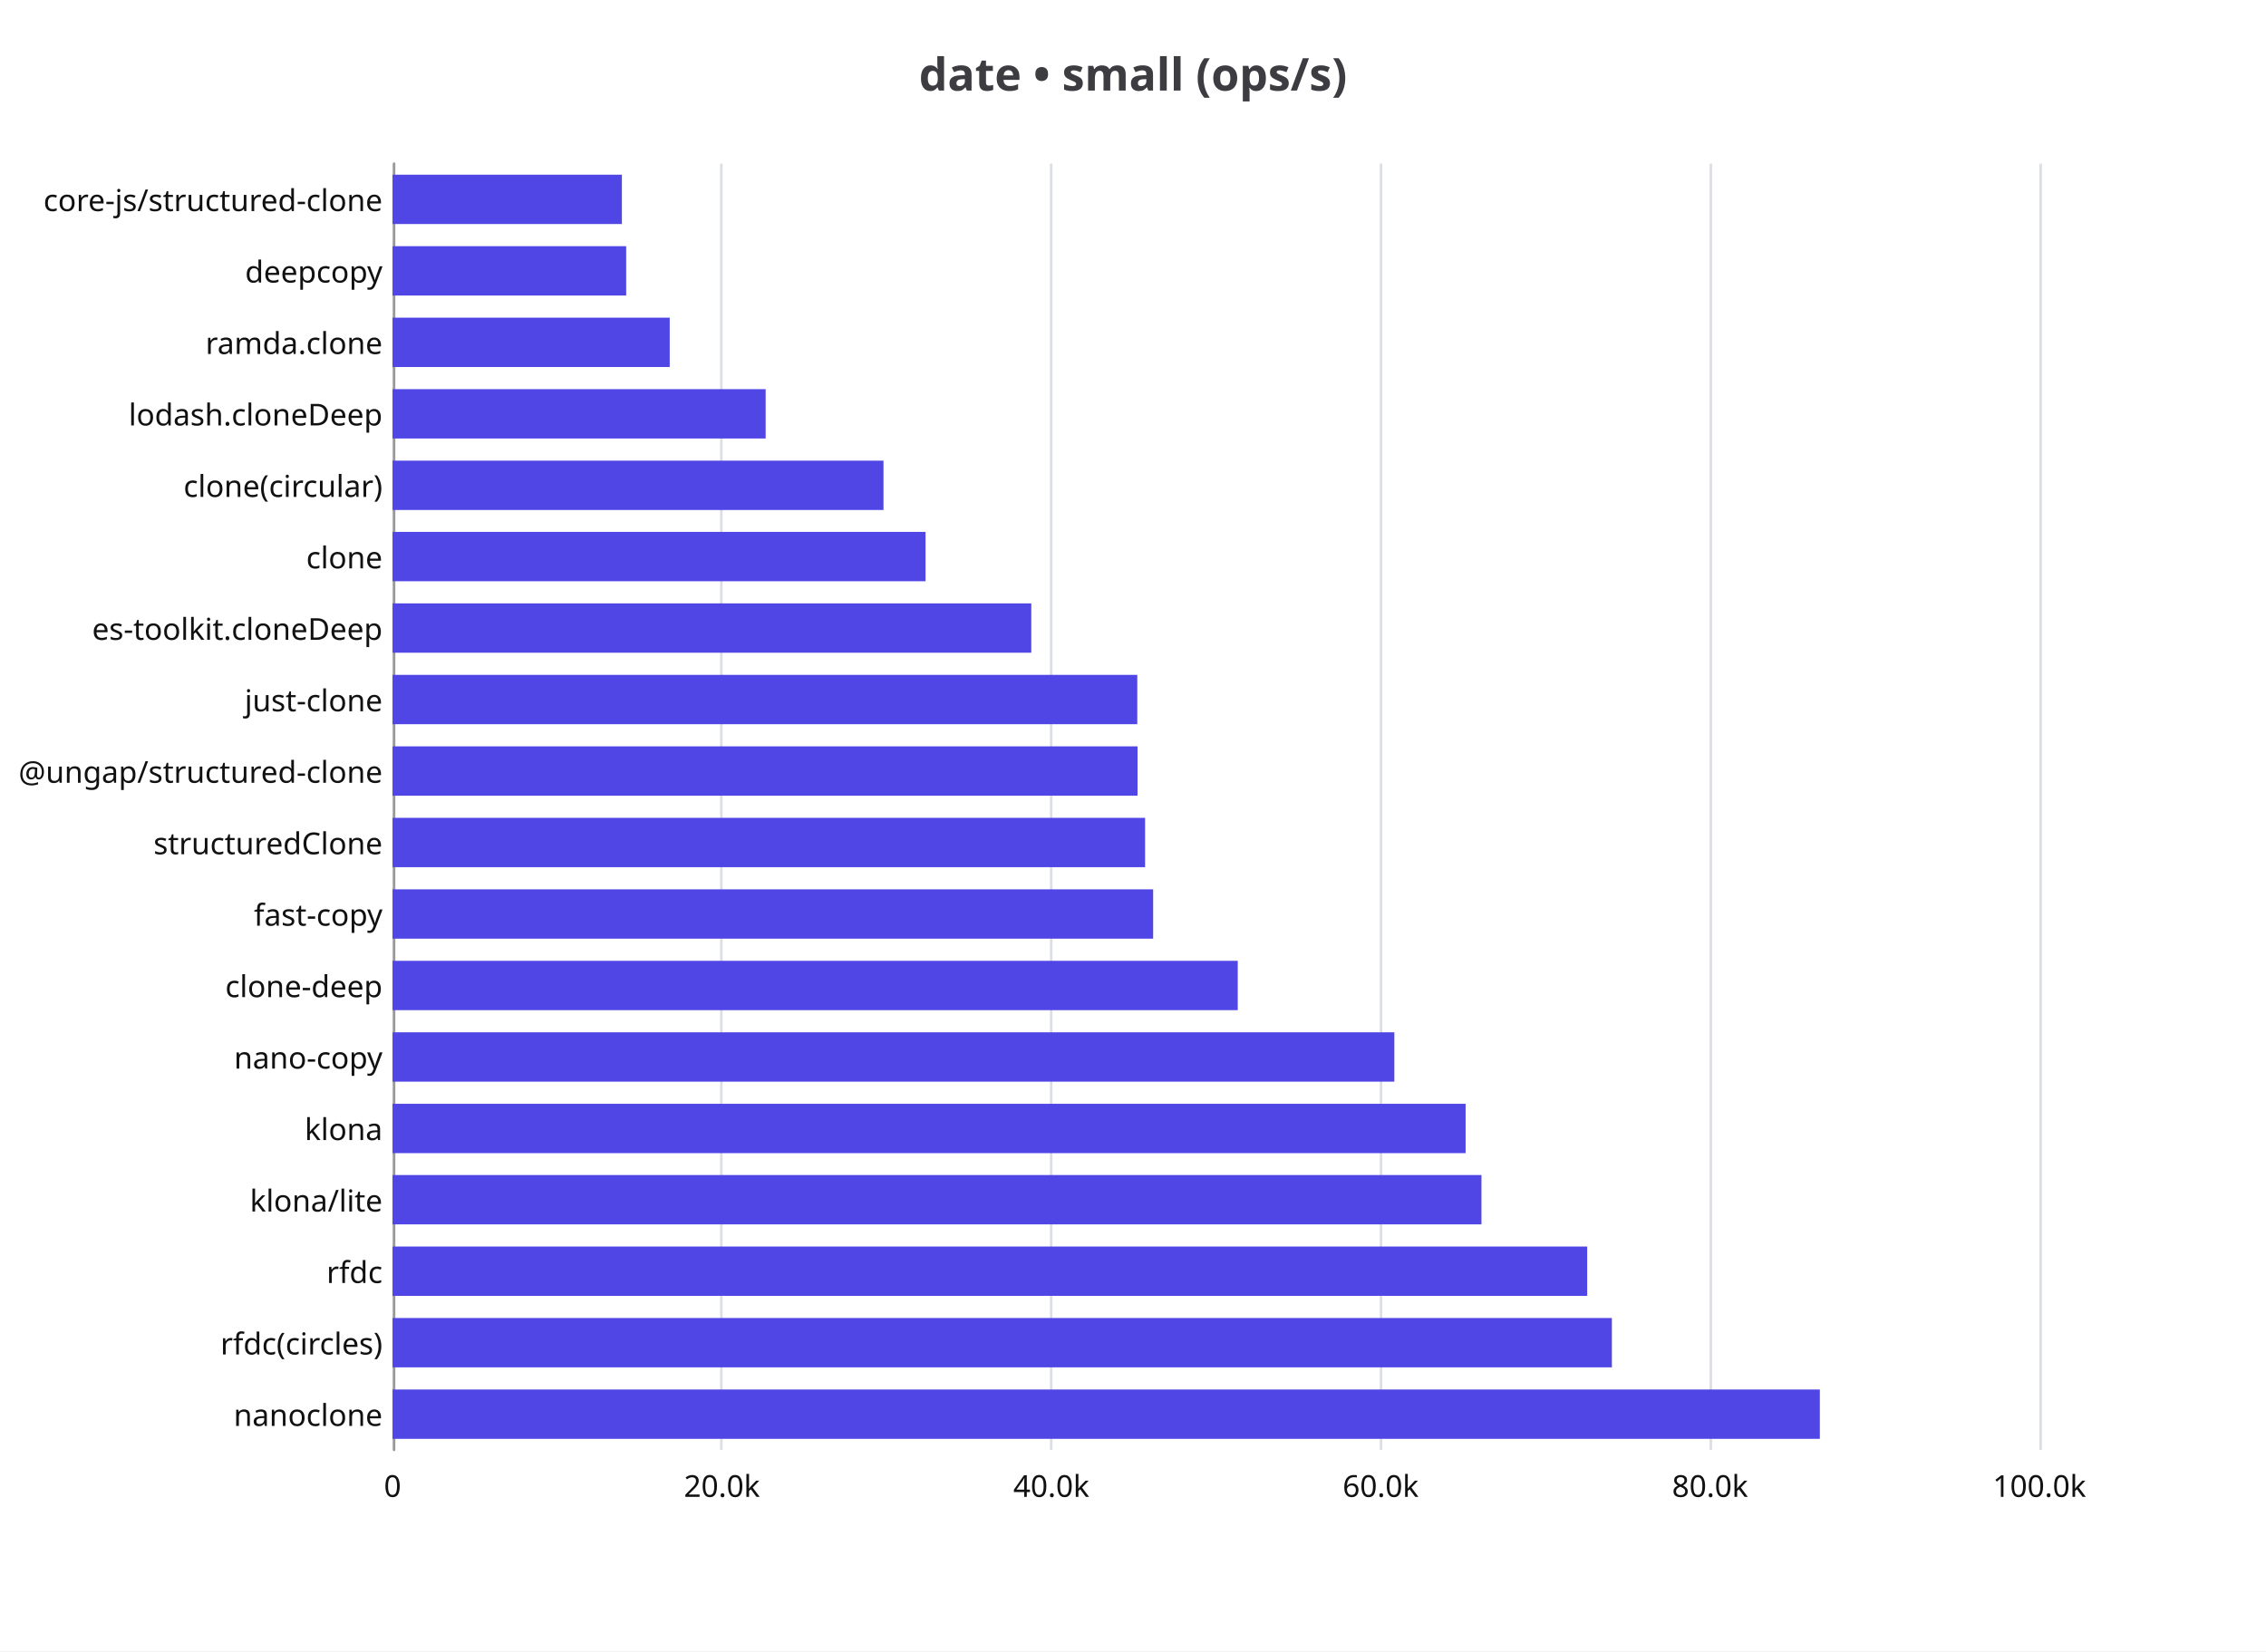
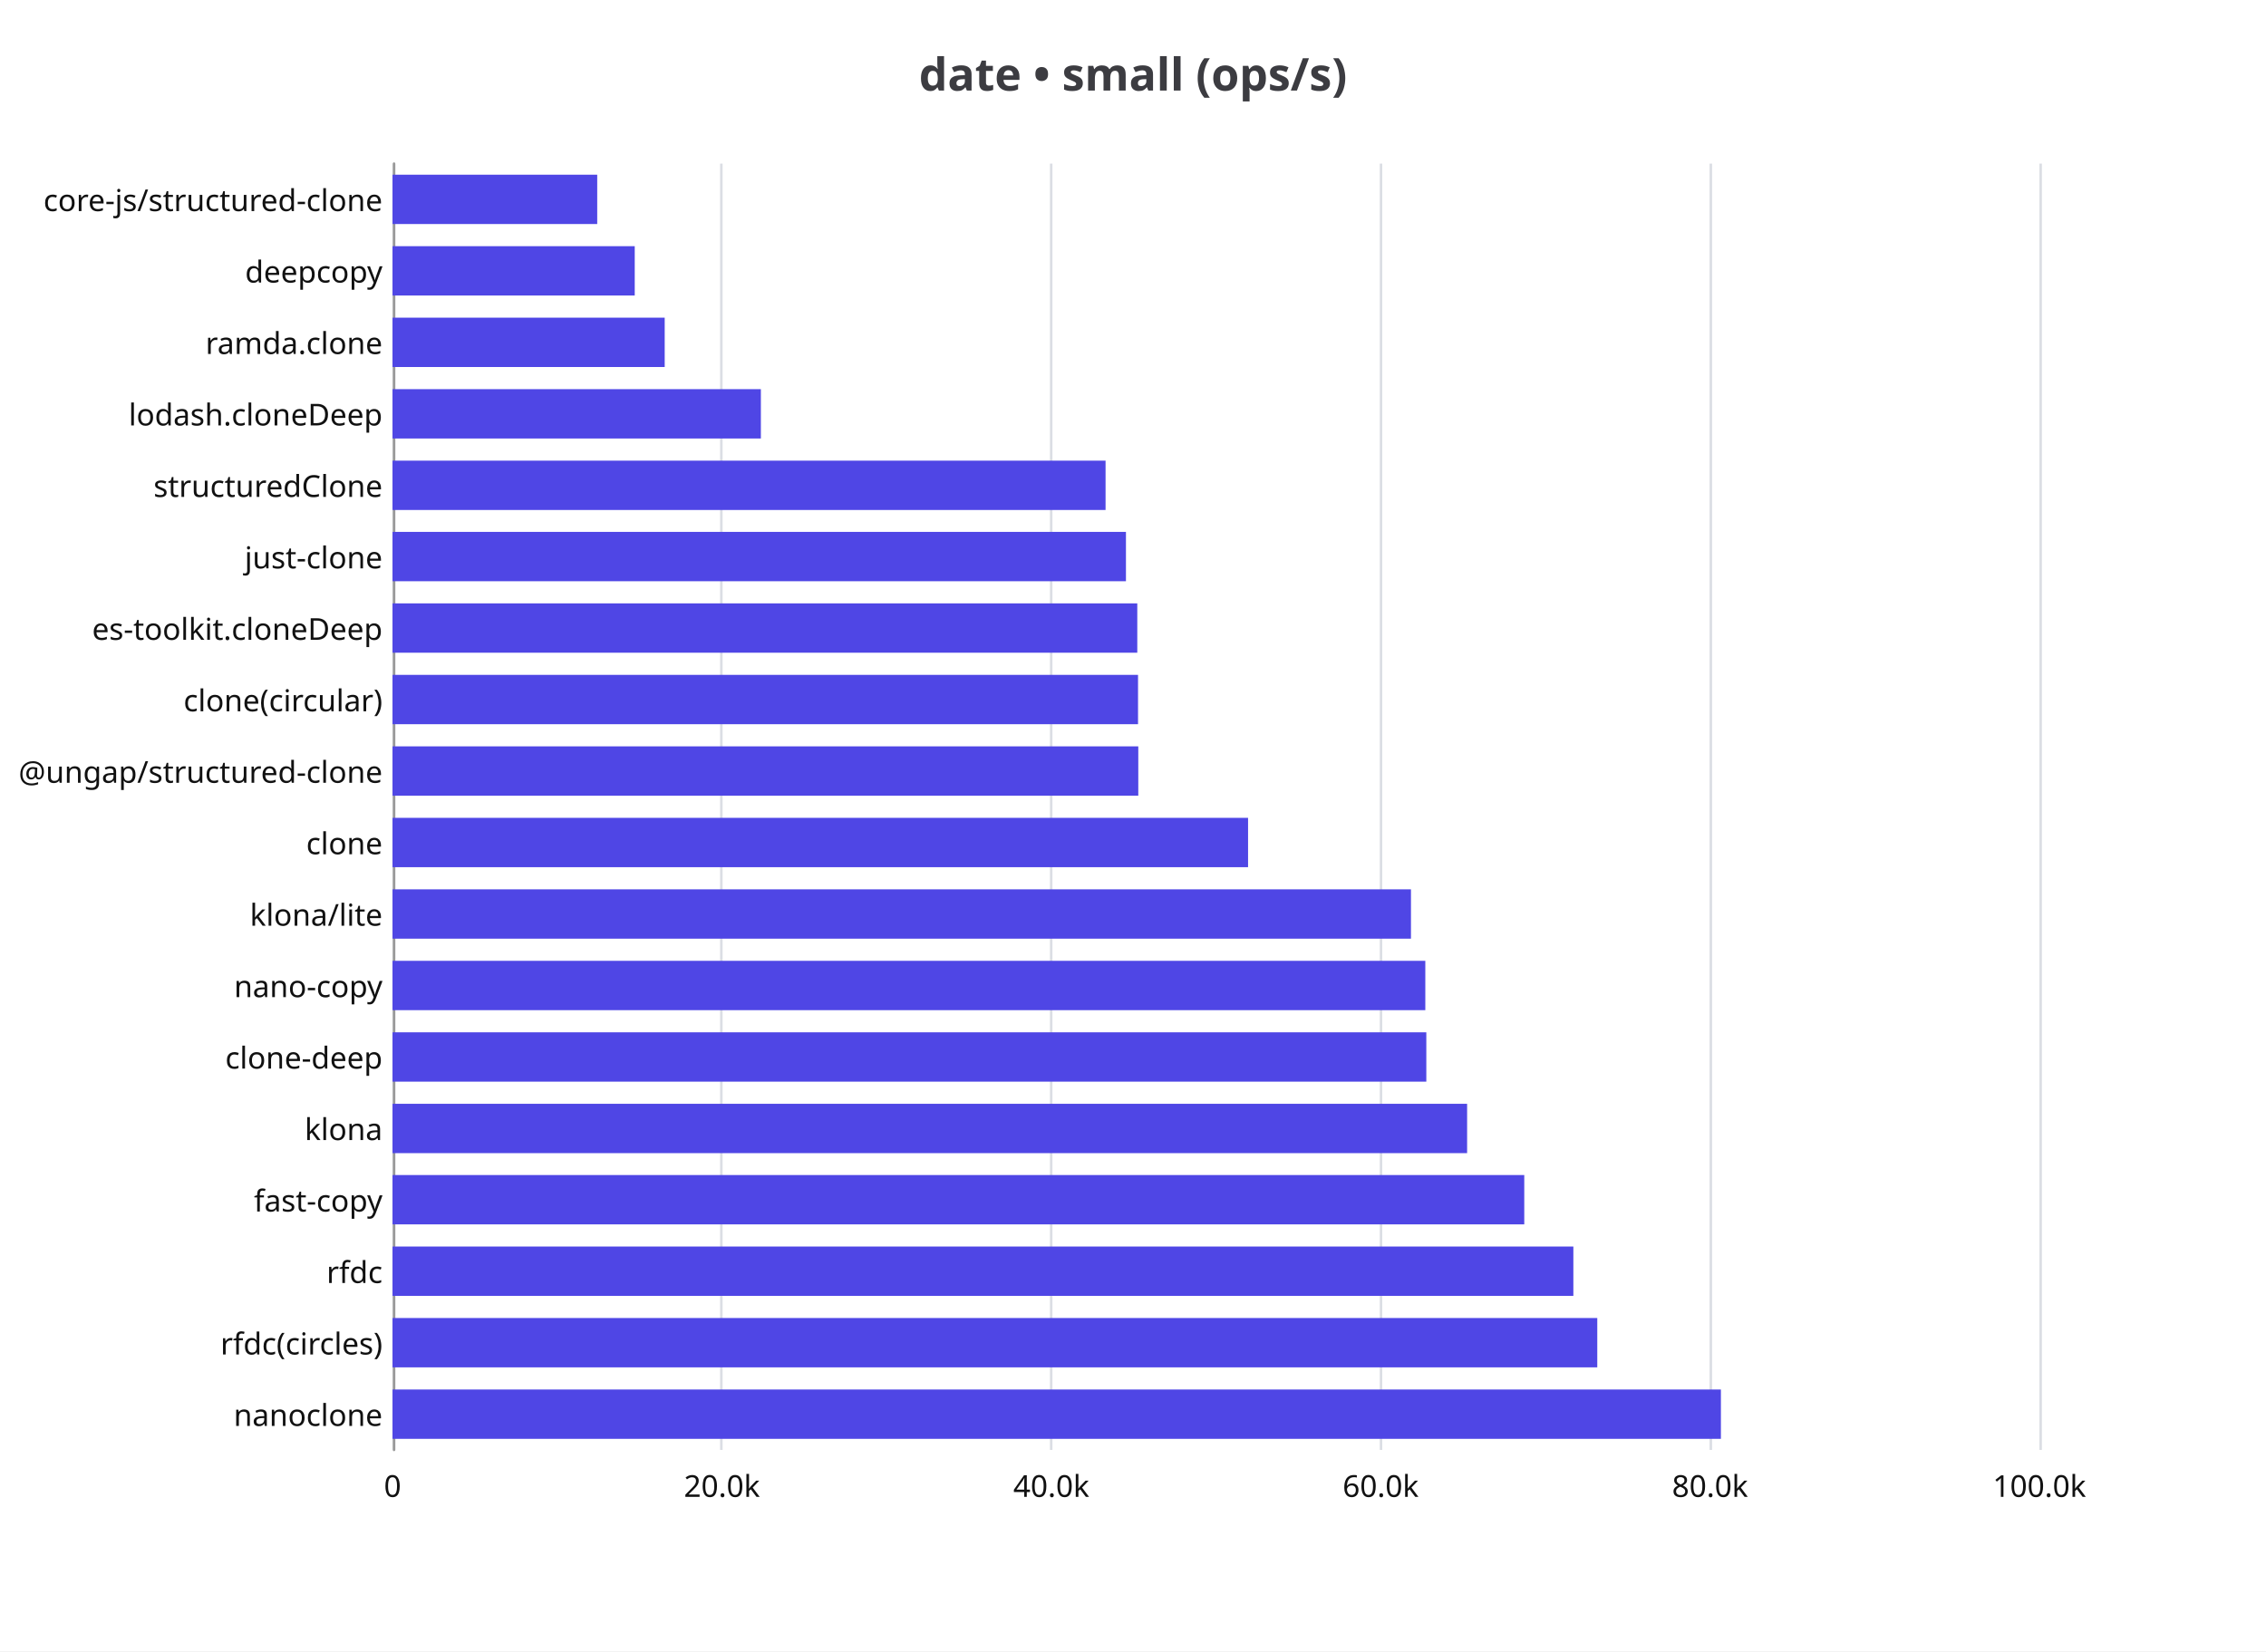
<svg xmlns="http://www.w3.org/2000/svg" width="900" height="656" version="1.1" baseProfile="full" viewBox="0 0 900 656">
  <rect width="900" height="656" x="0" y="0" fill="#ffffff" />
  <path d="M156.5 65L156.5 576" fill="none" pointer-events="visible" stroke="#dbdee4" class="zr6-cls-12" />
  <path d="M286.5 65L286.5 576" fill="none" pointer-events="visible" stroke="#dbdee4" class="zr6-cls-12" />
  <path d="M417.5 65L417.5 576" fill="none" pointer-events="visible" stroke="#dbdee4" class="zr6-cls-12" />
  <path d="M548.5 65L548.5 576" fill="none" pointer-events="visible" stroke="#dbdee4" class="zr6-cls-12" />
  <path d="M679.5 65L679.5 576" fill="none" pointer-events="visible" stroke="#dbdee4" class="zr6-cls-12" />
  <path d="M810.5 65L810.5 576" fill="none" pointer-events="visible" stroke="#dbdee4" class="zr6-cls-12" />
  <path d="M156.5 576L156.5 65" fill="none" pointer-events="visible" stroke="#999" stroke-linecap="round" class="zr6-cls-12" />
  <text dominant-baseline="central" text-anchor="end" style="font-size:12px;font-family:Microsoft YaHei;" xml:space="preserve" transform="translate(151.92 561.8056)" fill="#111">    nanoclone</text>
  <text dominant-baseline="central" text-anchor="end" style="font-size:12px;font-family:Microsoft YaHei;" xml:space="preserve" transform="translate(151.92 533.4167)" fill="#111">    rfdc(circles)</text>
  <text dominant-baseline="central" text-anchor="end" style="font-size:12px;font-family:Microsoft YaHei;" xml:space="preserve" transform="translate(151.92 505.0278)" fill="#111">    rfdc</text>
-   <text dominant-baseline="central" text-anchor="end" style="font-size:12px;font-family:Microsoft YaHei;" xml:space="preserve" transform="translate(151.92 476.6389)" fill="#111">    klona/lite</text>
+   <text dominant-baseline="central" text-anchor="end" style="font-size:12px;font-family:Microsoft YaHei;" xml:space="preserve" transform="translate(151.92 476.6389)" fill="#111">    fast-copy</text>
  <text dominant-baseline="central" text-anchor="end" style="font-size:12px;font-family:Microsoft YaHei;" xml:space="preserve" transform="translate(151.92 448.25)" fill="#111">    klona</text>
-   <text dominant-baseline="central" text-anchor="end" style="font-size:12px;font-family:Microsoft YaHei;" xml:space="preserve" transform="translate(151.92 419.8611)" fill="#111">    nano-copy</text>
-   <text dominant-baseline="central" text-anchor="end" style="font-size:12px;font-family:Microsoft YaHei;" xml:space="preserve" transform="translate(151.92 391.4722)" fill="#111">    clone-deep</text>
-   <text dominant-baseline="central" text-anchor="end" style="font-size:12px;font-family:Microsoft YaHei;" xml:space="preserve" transform="translate(151.92 363.0833)" fill="#111">    fast-copy</text>
-   <text dominant-baseline="central" text-anchor="end" style="font-size:12px;font-family:Microsoft YaHei;" xml:space="preserve" transform="translate(151.92 334.6944)" fill="#111">    structuredClone</text>
+   <text dominant-baseline="central" text-anchor="end" style="font-size:12px;font-family:Microsoft YaHei;" xml:space="preserve" transform="translate(151.92 419.8611)" fill="#111">    clone-deep</text>
+   <text dominant-baseline="central" text-anchor="end" style="font-size:12px;font-family:Microsoft YaHei;" xml:space="preserve" transform="translate(151.92 391.4722)" fill="#111">    nano-copy</text>
+   <text dominant-baseline="central" text-anchor="end" style="font-size:12px;font-family:Microsoft YaHei;" xml:space="preserve" transform="translate(151.92 363.0833)" fill="#111">    klona/lite</text>
+   <text dominant-baseline="central" text-anchor="end" style="font-size:12px;font-family:Microsoft YaHei;" xml:space="preserve" transform="translate(151.92 334.6944)" fill="#111">    clone</text>
  <text dominant-baseline="central" text-anchor="end" style="font-size:12px;font-family:Microsoft YaHei;" xml:space="preserve" transform="translate(151.92 306.3056)" fill="#111">    @ungap/structured-clone</text>
-   <text dominant-baseline="central" text-anchor="end" style="font-size:12px;font-family:Microsoft YaHei;" xml:space="preserve" transform="translate(151.92 277.9167)" fill="#111">    just-clone</text>
+   <text dominant-baseline="central" text-anchor="end" style="font-size:12px;font-family:Microsoft YaHei;" xml:space="preserve" transform="translate(151.92 277.9167)" fill="#111">    clone(circular)</text>
  <text dominant-baseline="central" text-anchor="end" style="font-size:12px;font-family:Microsoft YaHei;" xml:space="preserve" transform="translate(151.92 249.5278)" fill="#111">    es-toolkit.cloneDeep</text>
-   <text dominant-baseline="central" text-anchor="end" style="font-size:12px;font-family:Microsoft YaHei;" xml:space="preserve" transform="translate(151.92 221.1389)" fill="#111">    clone</text>
-   <text dominant-baseline="central" text-anchor="end" style="font-size:12px;font-family:Microsoft YaHei;" xml:space="preserve" transform="translate(151.92 192.75)" fill="#111">    clone(circular)</text>
+   <text dominant-baseline="central" text-anchor="end" style="font-size:12px;font-family:Microsoft YaHei;" xml:space="preserve" transform="translate(151.92 221.1389)" fill="#111">    just-clone</text>
+   <text dominant-baseline="central" text-anchor="end" style="font-size:12px;font-family:Microsoft YaHei;" xml:space="preserve" transform="translate(151.92 192.75)" fill="#111">    structuredClone</text>
  <text dominant-baseline="central" text-anchor="end" style="font-size:12px;font-family:Microsoft YaHei;" xml:space="preserve" transform="translate(151.92 164.3611)" fill="#111">    lodash.cloneDeep</text>
  <text dominant-baseline="central" text-anchor="end" style="font-size:12px;font-family:Microsoft YaHei;" xml:space="preserve" transform="translate(151.92 135.9722)" fill="#111">    ramda.clone</text>
  <text dominant-baseline="central" text-anchor="end" style="font-size:12px;font-family:Microsoft YaHei;" xml:space="preserve" transform="translate(151.92 107.5833)" fill="#111">    deepcopy</text>
  <text dominant-baseline="central" text-anchor="end" style="font-size:12px;font-family:Microsoft YaHei;" xml:space="preserve" transform="translate(151.92 79.1944)" fill="#111">    core-js/structured-clone</text>
  <text dominant-baseline="central" text-anchor="middle" style="font-size:12px;font-family:Microsoft YaHei;" y="6" transform="translate(155.92 584)" fill="#111">0</text>
  <text dominant-baseline="central" text-anchor="middle" style="font-size:12px;font-family:Microsoft YaHei;" y="6" transform="translate(286.736 584)" fill="#111">20.0k</text>
  <text dominant-baseline="central" text-anchor="middle" style="font-size:12px;font-family:Microsoft YaHei;" y="6" transform="translate(417.552 584)" fill="#111">40.0k</text>
  <text dominant-baseline="central" text-anchor="middle" style="font-size:12px;font-family:Microsoft YaHei;" y="6" transform="translate(548.368 584)" fill="#111">60.0k</text>
  <text dominant-baseline="central" text-anchor="middle" style="font-size:12px;font-family:Microsoft YaHei;" y="6" transform="translate(679.184 584)" fill="#111">80.0k</text>
  <text dominant-baseline="central" text-anchor="middle" style="font-size:12px;font-family:Microsoft YaHei;" y="6" transform="translate(810 584)" fill="#111">100.0k</text>
-   <path d="M155.9 552l566.9 0l0 19.6l-566.9 0Z" fill="#4F46E5" ecmeta_series_index="0" ecmeta_data_index="0" ecmeta_ssr_type="chart" class="zr6-cls-13" />
-   <path d="M155.9 523.6l484.3 0l0 19.6l-484.3 0Z" fill="#4F46E5" ecmeta_series_index="0" ecmeta_data_index="1" ecmeta_ssr_type="chart" class="zr6-cls-13" />
-   <path d="M155.9 495.2l474.5 0l0 19.6l-474.5 0Z" fill="#4F46E5" ecmeta_series_index="0" ecmeta_data_index="2" ecmeta_ssr_type="chart" class="zr6-cls-13" />
-   <path d="M155.9 466.8l432.5 0l0 19.6l-432.5 0Z" fill="#4F46E5" ecmeta_series_index="0" ecmeta_data_index="3" ecmeta_ssr_type="chart" class="zr6-cls-13" />
-   <path d="M155.9 438.5l426.2 0l0 19.6l-426.2 0Z" fill="#4F46E5" ecmeta_series_index="0" ecmeta_data_index="4" ecmeta_ssr_type="chart" class="zr6-cls-13" />
-   <path d="M155.9 410.1l397.9 0l0 19.6l-397.9 0Z" fill="#4F46E5" ecmeta_series_index="0" ecmeta_data_index="5" ecmeta_ssr_type="chart" class="zr6-cls-13" />
-   <path d="M155.9 381.7l335.7 0l0 19.6l-335.7 0Z" fill="#4F46E5" ecmeta_series_index="0" ecmeta_data_index="6" ecmeta_ssr_type="chart" class="zr6-cls-13" />
-   <path d="M155.9 353.3l302.1 0l0 19.6l-302.1 0Z" fill="#4F46E5" ecmeta_series_index="0" ecmeta_data_index="7" ecmeta_ssr_type="chart" class="zr6-cls-13" />
-   <path d="M155.9 324.9l298.9 0l0 19.6l-298.9 0Z" fill="#4F46E5" ecmeta_series_index="0" ecmeta_data_index="8" ecmeta_ssr_type="chart" class="zr6-cls-13" />
-   <path d="M155.9 296.5l295.9 0l0 19.6l-295.9 0Z" fill="#4F46E5" ecmeta_series_index="0" ecmeta_data_index="9" ecmeta_ssr_type="chart" class="zr6-cls-13" />
-   <path d="M155.9 268.1l295.8 0l0 19.6l-295.8 0Z" fill="#4F46E5" ecmeta_series_index="0" ecmeta_data_index="10" ecmeta_ssr_type="chart" class="zr6-cls-13" />
-   <path d="M155.9 239.7l253.7 0l0 19.6l-253.7 0Z" fill="#4F46E5" ecmeta_series_index="0" ecmeta_data_index="11" ecmeta_ssr_type="chart" class="zr6-cls-13" />
-   <path d="M155.9 211.3l211.7 0l0 19.6l-211.7 0Z" fill="#4F46E5" ecmeta_series_index="0" ecmeta_data_index="12" ecmeta_ssr_type="chart" class="zr6-cls-13" />
-   <path d="M155.9 183l195 0l0 19.6l-195 0Z" fill="#4F46E5" ecmeta_series_index="0" ecmeta_data_index="13" ecmeta_ssr_type="chart" class="zr6-cls-13" />
-   <path d="M155.9 154.6l148.2 0l0 19.6l-148.2 0Z" fill="#4F46E5" ecmeta_series_index="0" ecmeta_data_index="14" ecmeta_ssr_type="chart" class="zr6-cls-13" />
-   <path d="M155.9 126.2l110.1 0l0 19.6l-110.1 0Z" fill="#4F46E5" ecmeta_series_index="0" ecmeta_data_index="15" ecmeta_ssr_type="chart" class="zr6-cls-13" />
-   <path d="M155.9 97.8l92.8 0l0 19.6l-92.8 0Z" fill="#4F46E5" ecmeta_series_index="0" ecmeta_data_index="16" ecmeta_ssr_type="chart" class="zr6-cls-13" />
-   <path d="M155.9 69.4l91.1 0l0 19.6l-91.1 0Z" fill="#4F46E5" ecmeta_series_index="0" ecmeta_data_index="17" ecmeta_ssr_type="chart" class="zr6-cls-13" />
+   <path d="M155.9 552l527.6 0l0 19.6l-527.6 0Z" fill="#4F46E5" ecmeta_series_index="0" ecmeta_data_index="0" ecmeta_ssr_type="chart" class="zr6-cls-13" />
+   <path d="M155.9 523.6l478.5 0l0 19.6l-478.5 0Z" fill="#4F46E5" ecmeta_series_index="0" ecmeta_data_index="1" ecmeta_ssr_type="chart" class="zr6-cls-13" />
+   <path d="M155.9 495.2l469 0l0 19.6l-469 0Z" fill="#4F46E5" ecmeta_series_index="0" ecmeta_data_index="2" ecmeta_ssr_type="chart" class="zr6-cls-13" />
+   <path d="M155.9 466.8l449.5 0l0 19.6l-449.5 0Z" fill="#4F46E5" ecmeta_series_index="0" ecmeta_data_index="3" ecmeta_ssr_type="chart" class="zr6-cls-13" />
+   <path d="M155.9 438.5l426.8 0l0 19.6l-426.8 0Z" fill="#4F46E5" ecmeta_series_index="0" ecmeta_data_index="4" ecmeta_ssr_type="chart" class="zr6-cls-13" />
+   <path d="M155.9 410.1l410.6 0l0 19.6l-410.6 0Z" fill="#4F46E5" ecmeta_series_index="0" ecmeta_data_index="5" ecmeta_ssr_type="chart" class="zr6-cls-13" />
+   <path d="M155.9 381.7l410.2 0l0 19.6l-410.2 0Z" fill="#4F46E5" ecmeta_series_index="0" ecmeta_data_index="6" ecmeta_ssr_type="chart" class="zr6-cls-13" />
+   <path d="M155.9 353.3l404.5 0l0 19.6l-404.5 0Z" fill="#4F46E5" ecmeta_series_index="0" ecmeta_data_index="7" ecmeta_ssr_type="chart" class="zr6-cls-13" />
+   <path d="M155.9 324.9l339.8 0l0 19.6l-339.8 0Z" fill="#4F46E5" ecmeta_series_index="0" ecmeta_data_index="8" ecmeta_ssr_type="chart" class="zr6-cls-13" />
+   <path d="M155.9 296.5l296.2 0l0 19.6l-296.2 0Z" fill="#4F46E5" ecmeta_series_index="0" ecmeta_data_index="9" ecmeta_ssr_type="chart" class="zr6-cls-13" />
+   <path d="M155.9 268.1l296.1 0l0 19.6l-296.1 0Z" fill="#4F46E5" ecmeta_series_index="0" ecmeta_data_index="10" ecmeta_ssr_type="chart" class="zr6-cls-13" />
+   <path d="M155.9 239.7l295.8 0l0 19.6l-295.8 0Z" fill="#4F46E5" ecmeta_series_index="0" ecmeta_data_index="11" ecmeta_ssr_type="chart" class="zr6-cls-13" />
+   <path d="M155.9 211.3l291.3 0l0 19.6l-291.3 0Z" fill="#4F46E5" ecmeta_series_index="0" ecmeta_data_index="12" ecmeta_ssr_type="chart" class="zr6-cls-13" />
+   <path d="M155.9 183l283.2 0l0 19.6l-283.2 0Z" fill="#4F46E5" ecmeta_series_index="0" ecmeta_data_index="13" ecmeta_ssr_type="chart" class="zr6-cls-13" />
+   <path d="M155.9 154.6l146.3 0l0 19.6l-146.3 0Z" fill="#4F46E5" ecmeta_series_index="0" ecmeta_data_index="14" ecmeta_ssr_type="chart" class="zr6-cls-13" />
+   <path d="M155.9 126.2l108.1 0l0 19.6l-108.1 0Z" fill="#4F46E5" ecmeta_series_index="0" ecmeta_data_index="15" ecmeta_ssr_type="chart" class="zr6-cls-13" />
+   <path d="M155.9 97.8l96.2 0l0 19.6l-96.2 0Z" fill="#4F46E5" ecmeta_series_index="0" ecmeta_data_index="16" ecmeta_ssr_type="chart" class="zr6-cls-13" />
+   <path d="M155.9 69.4l81.3 0l0 19.6l-81.3 0Z" fill="#4F46E5" ecmeta_series_index="0" ecmeta_data_index="17" ecmeta_ssr_type="chart" class="zr6-cls-13" />
  <path d="M-87.7 -5l175.4 0l0 28l-175.4 0Z" transform="translate(450 20)" fill="rgb(0,0,0)" fill-opacity="0" stroke="#3c3c41" stroke-width="0" class="zr6-cls-12" />
  <text dominant-baseline="central" text-anchor="middle" style="font-size:18px;font-family:Microsoft YaHei;font-weight:bold;" xml:space="preserve" y="9" transform="translate(450 20)" fill="#3c3c41">date • small (ops/s)</text>
  <style>
.zr6-cls-12:hover {
pointer-events:none;
}
.zr6-cls-13:hover {
cursor:pointer;
fill:rgba(86,77,251,1);
}



</style>
</svg>
